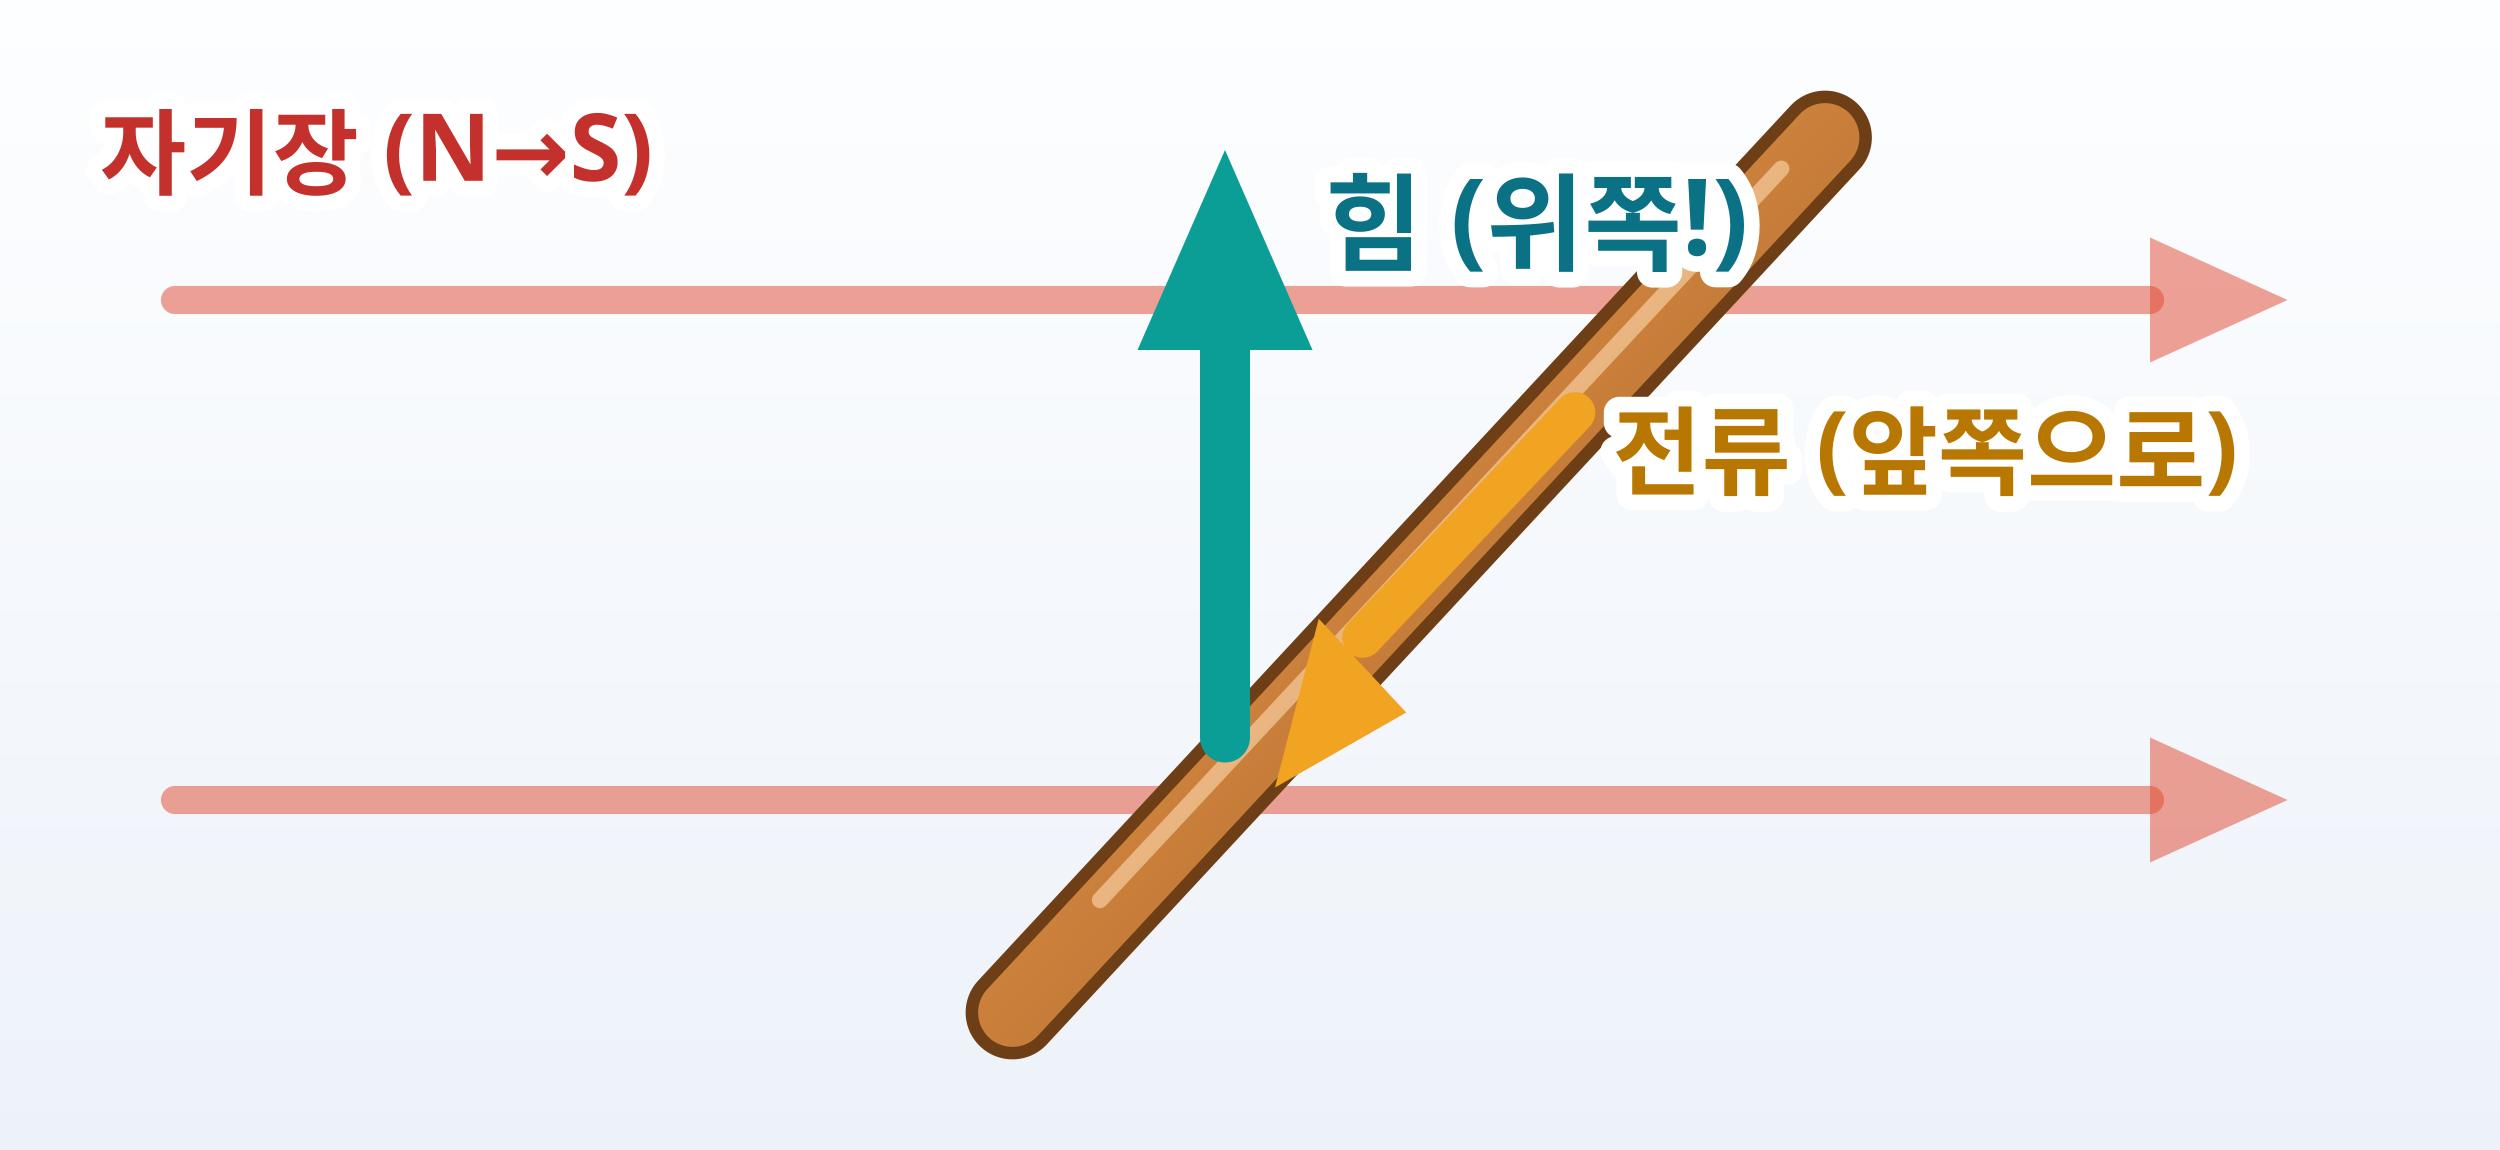
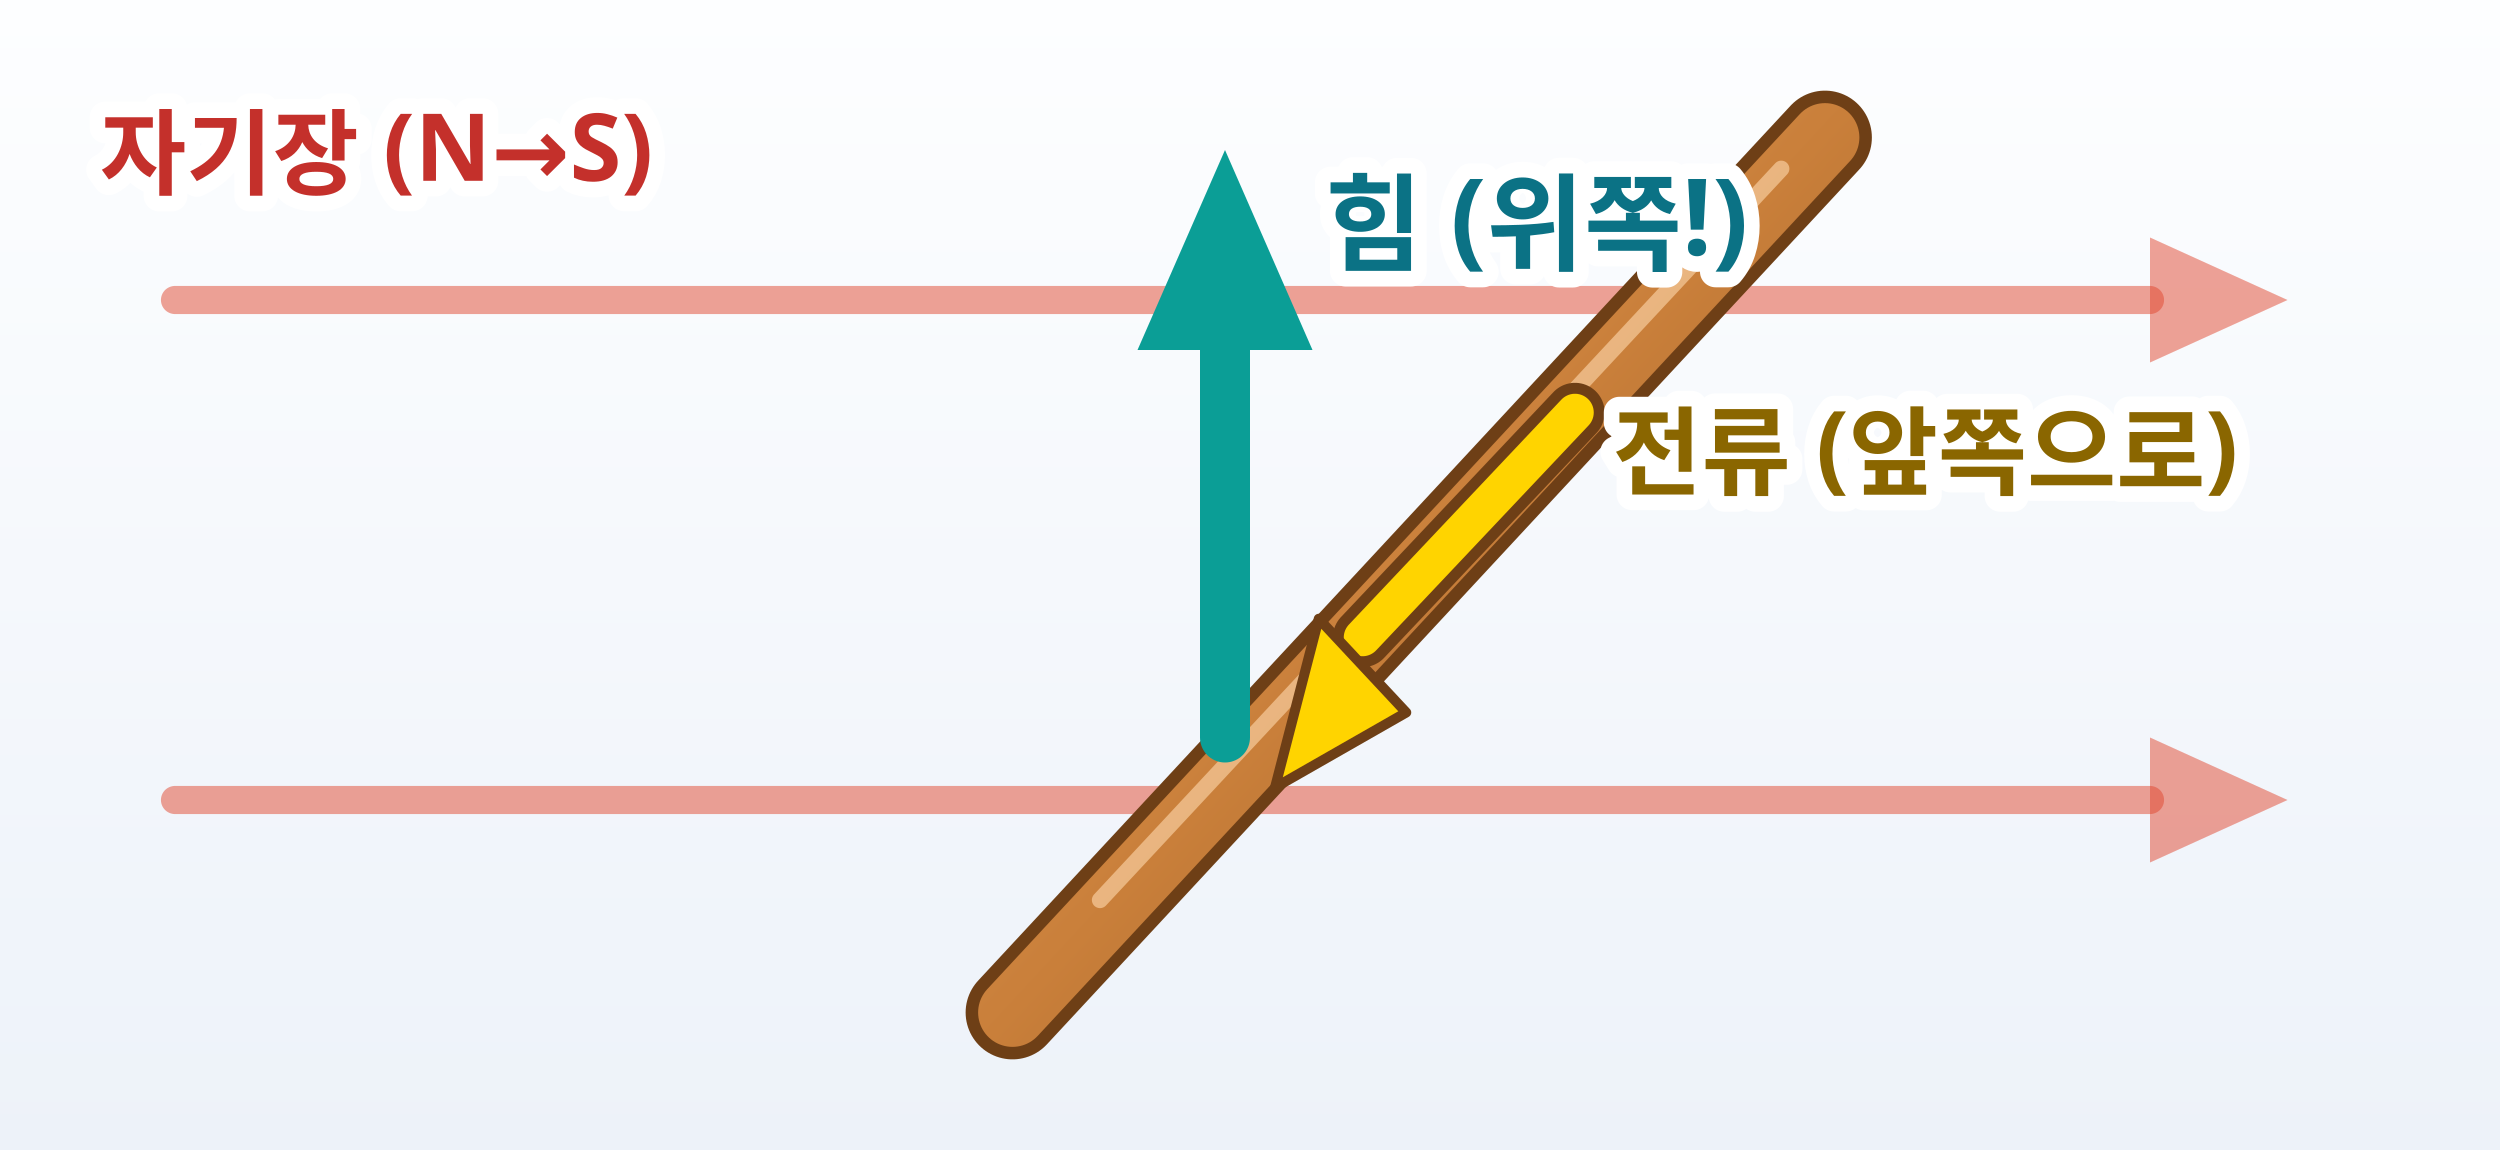
<svg xmlns="http://www.w3.org/2000/svg" viewBox="0 0 400 184" fill="none" stroke-linecap="round" stroke-linejoin="round">
  <defs>
    <linearGradient id="mlWire" x1="0" y1="0" x2="1" y2="1">
      <stop offset="0" stop-color="#E8A05E" />
      <stop offset=".5" stop-color="#C97F3A" />
      <stop offset="1" stop-color="#8A5322" />
    </linearGradient>
    <linearGradient id="mlBg" x1="0" y1="0" x2="0" y2="1">
      <stop offset="0" stop-color="#FDFEFF" />
      <stop offset="1" stop-color="#EDF2F9" />
    </linearGradient>
  </defs>
  <rect width="400" height="184" fill="url(#mlBg)" />
  <g stroke="#E0452E" stroke-width="4.5" opacity=".5">
    <path d="M28 48H344M28 128H344" />
  </g>
  <g fill="#E0452E" opacity=".5">
    <path d="M344 38l22 10-22 10z" />
    <path d="M344 118l22 10-22 10z" />
  </g>
  <text x="16" y="30" font-family="Pretendard, sans-serif" font-size="15" font-weight="800" fill="#C4302B" stroke="#FFFFFF" stroke-width="5" paint-order="stroke">자기장 (N→S)</text>
  <path d="M292 22 L162 162" stroke="#6E3F16" stroke-width="15" />
  <path d="M292 22 L162 162" stroke="url(#mlWire)" stroke-width="11" />
  <path d="M285 27 L176 144" stroke="#FFD9AE" stroke-width="2.6" opacity=".6" />
-   <path d="M252 66 L218 102" stroke="#F0A422" stroke-width="6.5" />
-   <path d="M225 114 L204 126 L211 99 Z" fill="#F0A422" />
-   <text x="258" y="78" font-family="Pretendard, sans-serif" font-size="15.5" font-weight="800" fill="#B87700" stroke="#FFFFFF" stroke-width="5" paint-order="stroke">전류 (앞쪽으로)</text>
+   <path d="M252 66 L218 102" stroke="#6E3F16" stroke-width="9.5" />
+   <path d="M252 66 L218 102" stroke="#FFD400" stroke-width="6" />
+   <path d="M225 114 L204 126 L211 99 Z" fill="#FFD400" stroke="#6E3F16" stroke-width="1.6" />
+   <text x="258" y="78" font-family="Pretendard, sans-serif" font-size="15.5" font-weight="800" fill="#8A6600" stroke="#FFFFFF" stroke-width="5" paint-order="stroke">전류 (앞쪽으로)</text>
  <path d="M196 118 V52" stroke="#0B9E96" stroke-width="8" />
  <path d="M182 56 L196 24 L210 56 Z" fill="#0B9E96" />
  <text x="212" y="42" font-family="Pretendard, sans-serif" font-size="17" font-weight="800" fill="#0B7285" stroke="#FFFFFF" stroke-width="5" paint-order="stroke">힘 (위쪽!)</text>
</svg>
